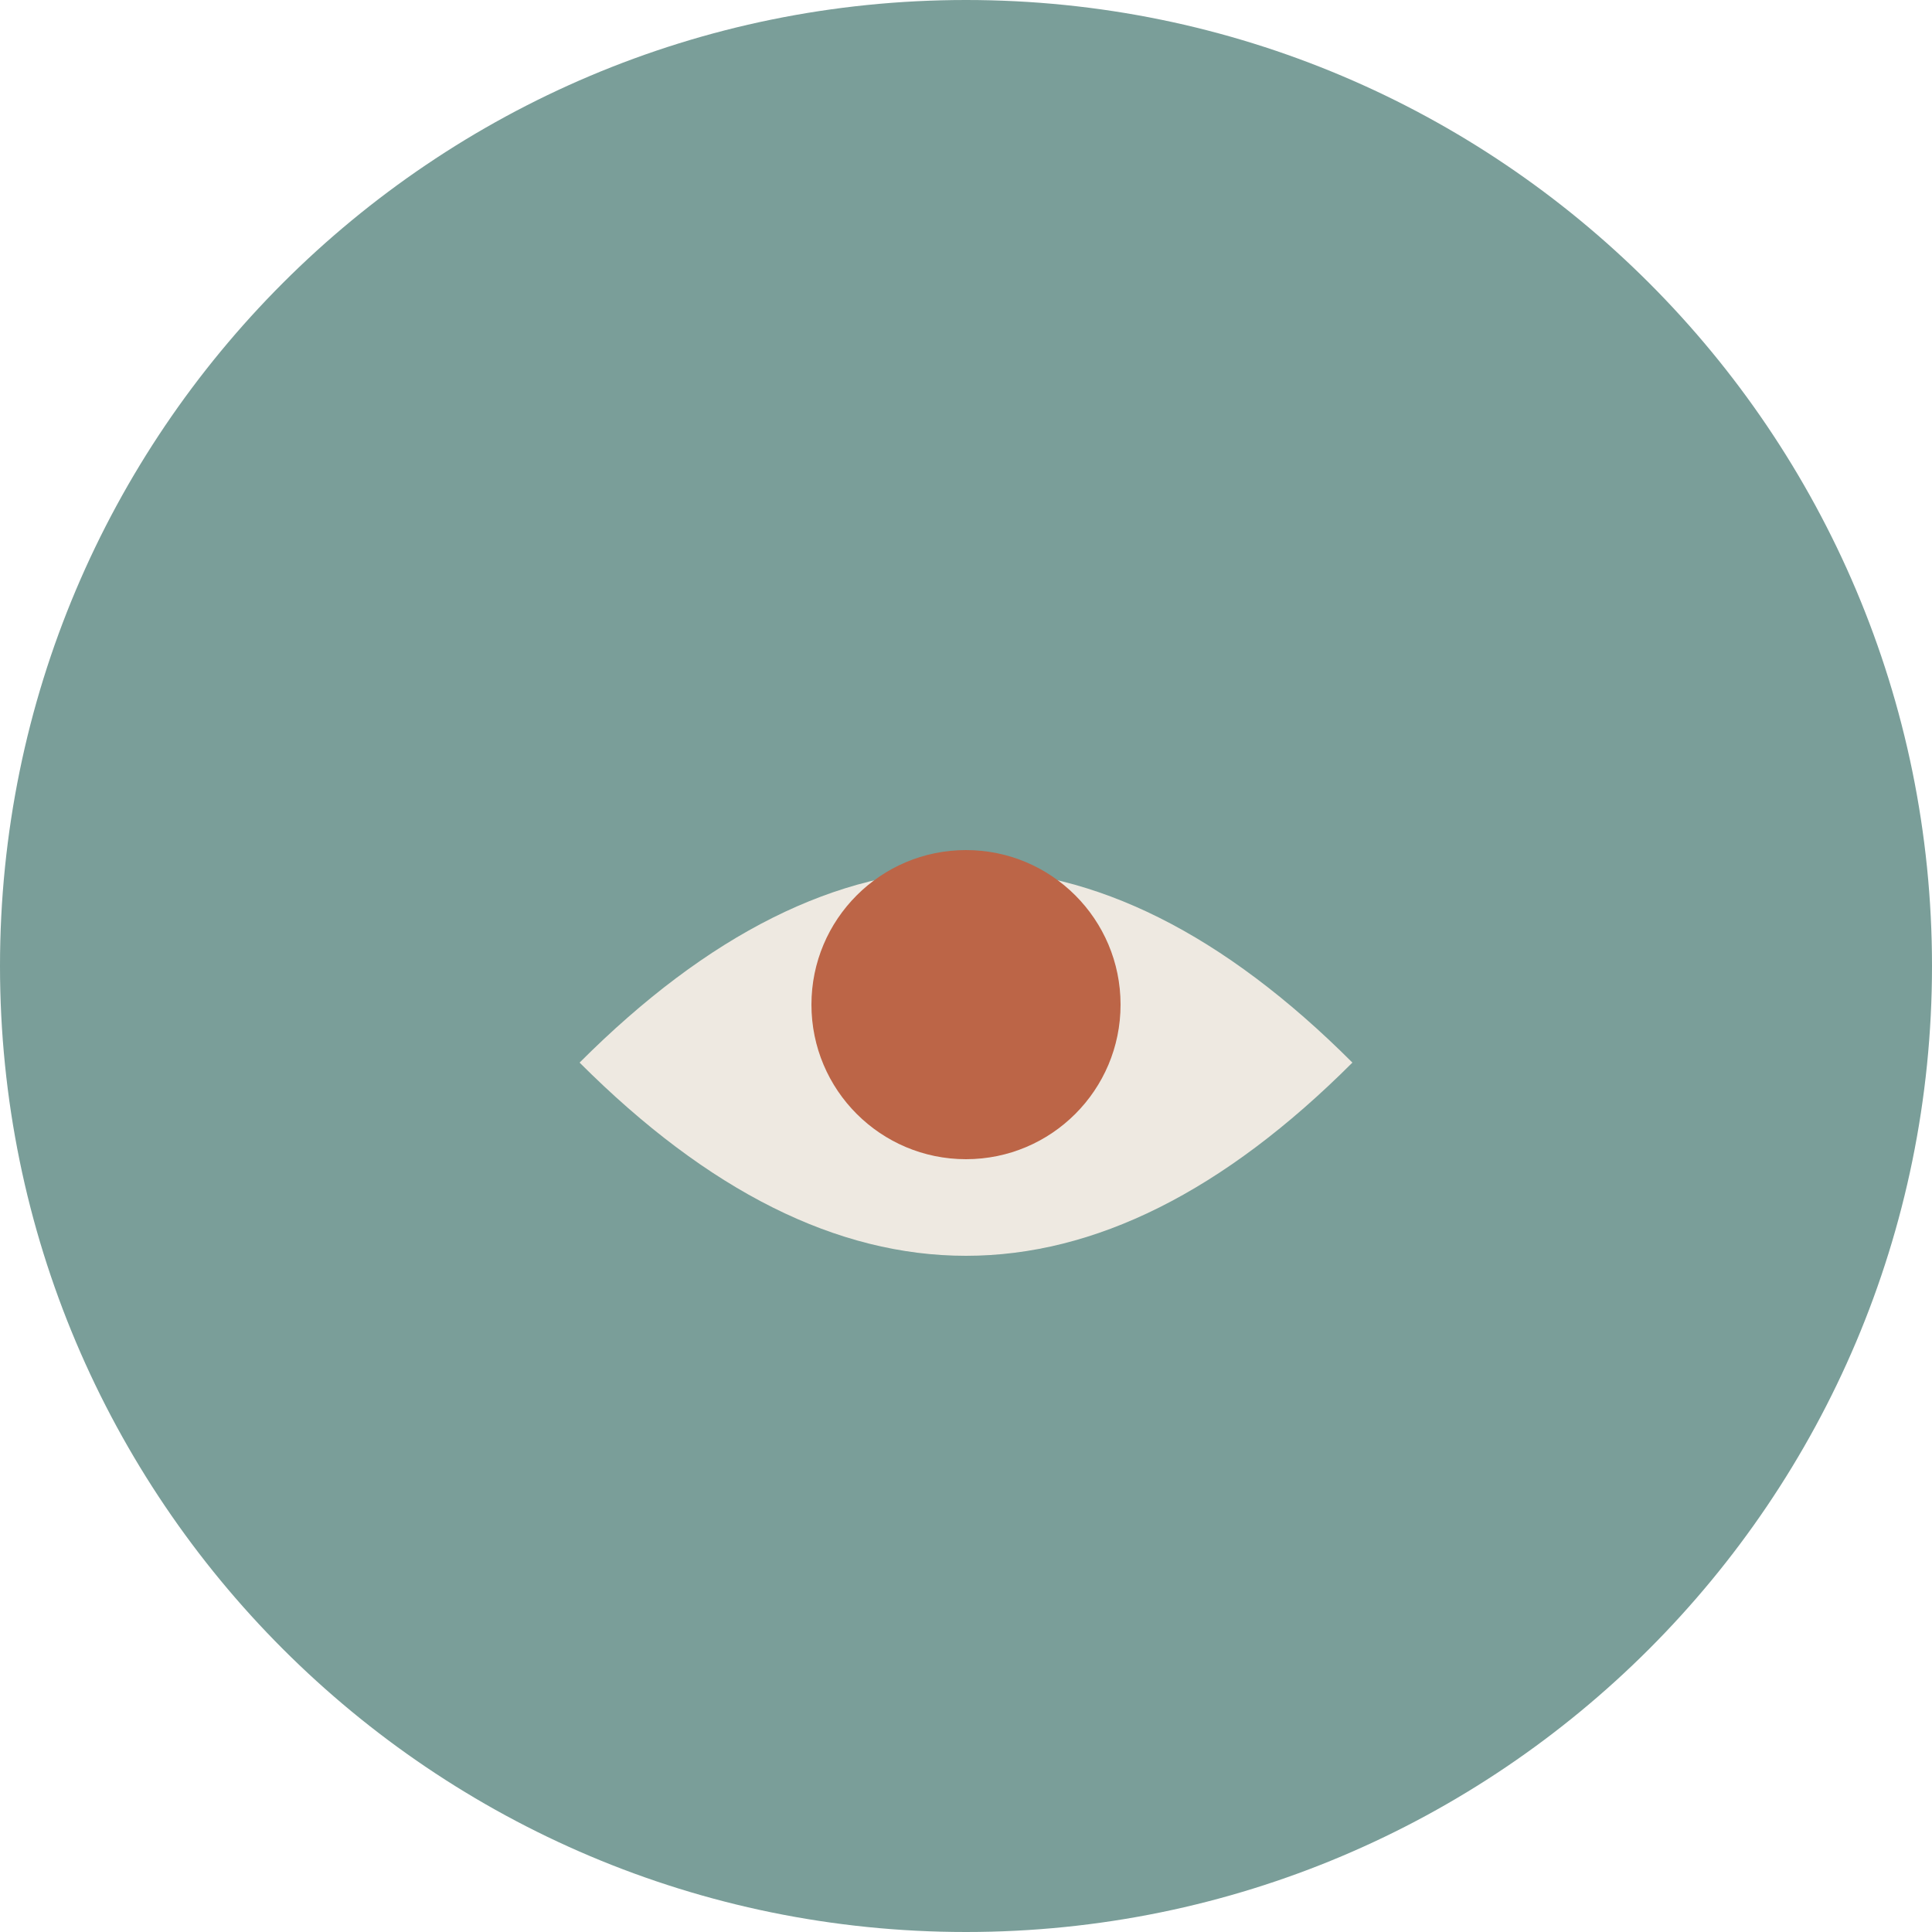
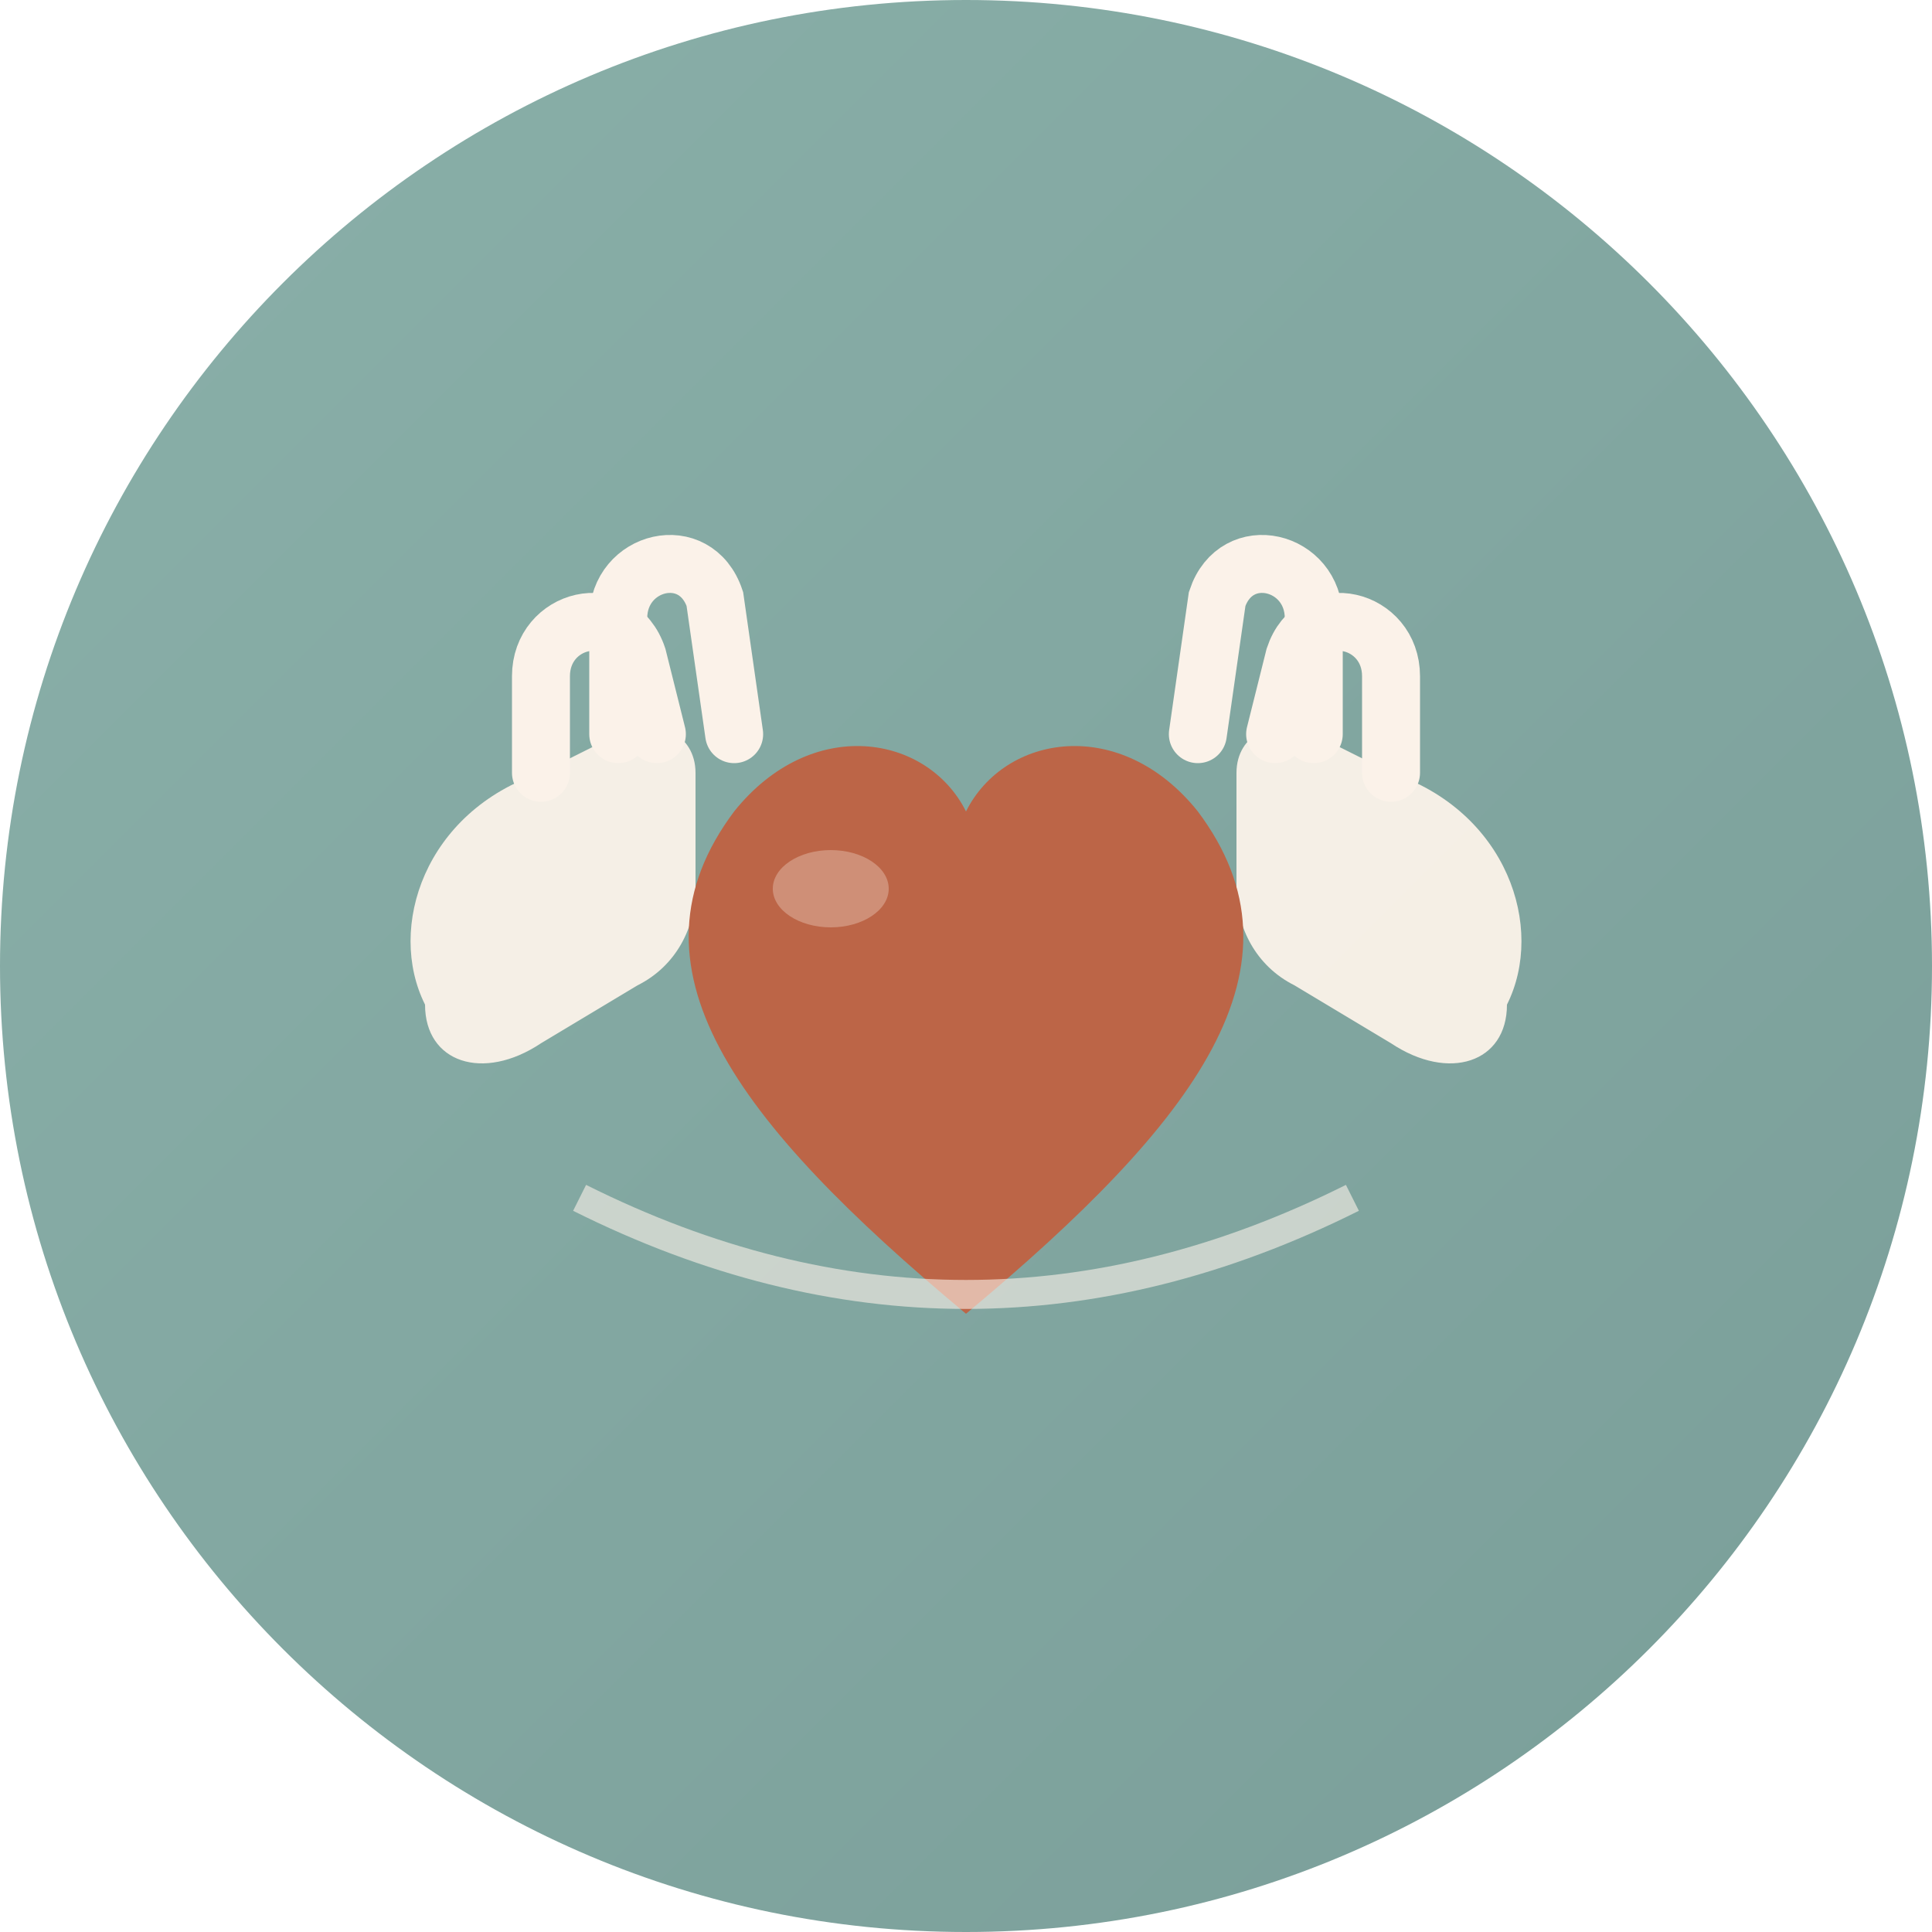
<svg xmlns="http://www.w3.org/2000/svg" viewBox="0 0 100 100">
-   <circle cx="50" cy="50" r="50" fill="#7A9E99" />
-   <path d="M30 55 Q50 35 70 55 Q50 75 30 55" fill="#FBF2E9" opacity="0.9" />
-   <circle cx="50" cy="52" r="8" fill="#BC6547" />
+   <defs>
+     <linearGradient id="ch-bg" x1="0%" y1="0%" x2="100%" y2="100%">
+       <stop offset="0%" stop-color="#8AB0A9" />
+       <stop offset="100%" stop-color="#7A9E99" />
+     </linearGradient>
+   </defs>
+   <circle cx="50" cy="50" r="50" fill="url(#ch-bg)" />
+   <path d="M22 52 C20 48 22 42 28 40 L32 38 C34 37 36 38 36 40 L36 46            C36 48 35 50 33 51 L28 54 C25 56 22 55 22 52 Z" fill="#FBF2E9" opacity="0.95" />
+   <path d="M28 40 L28 35 C28 32 32 31 33 34 L34 38" stroke="#FBF2E9" stroke-width="3" fill="none" stroke-linecap="round" />
+   <path d="M32 38 L32 32 C32 29 36 28 37 31 L38 38" stroke="#FBF2E9" stroke-width="3" fill="none" stroke-linecap="round" />
+   <path d="M78 52 C80 48 78 42 72 40 L68 38 C66 37 64 38 64 40 L64 46            C64 48 65 50 67 51 L72 54 C75 56 78 55 78 52 Z" fill="#FBF2E9" opacity="0.95" />
+   <path d="M72 40 L72 35 C72 32 68 31 67 34 L66 38" stroke="#FBF2E9" stroke-width="3" fill="none" stroke-linecap="round" />
+   <path d="M68 38 L68 32 C68 29 64 28 63 31 L62 38" stroke="#FBF2E9" stroke-width="3" fill="none" stroke-linecap="round" />
+   <path d="M50 68 C38 58 32 50 38 42 C42 37 48 38 50 42            C52 38 58 37 62 42 C68 50 62 58 50 68 Z" fill="#BC6547" />
+   <ellipse cx="43" cy="46" rx="3" ry="2" fill="#FBF2E9" opacity="0.3" />
+   <path d="M30 62 Q50 72 70 62" stroke="#FBF2E9" stroke-width="1.5" fill="none" opacity="0.6" />
</svg>
